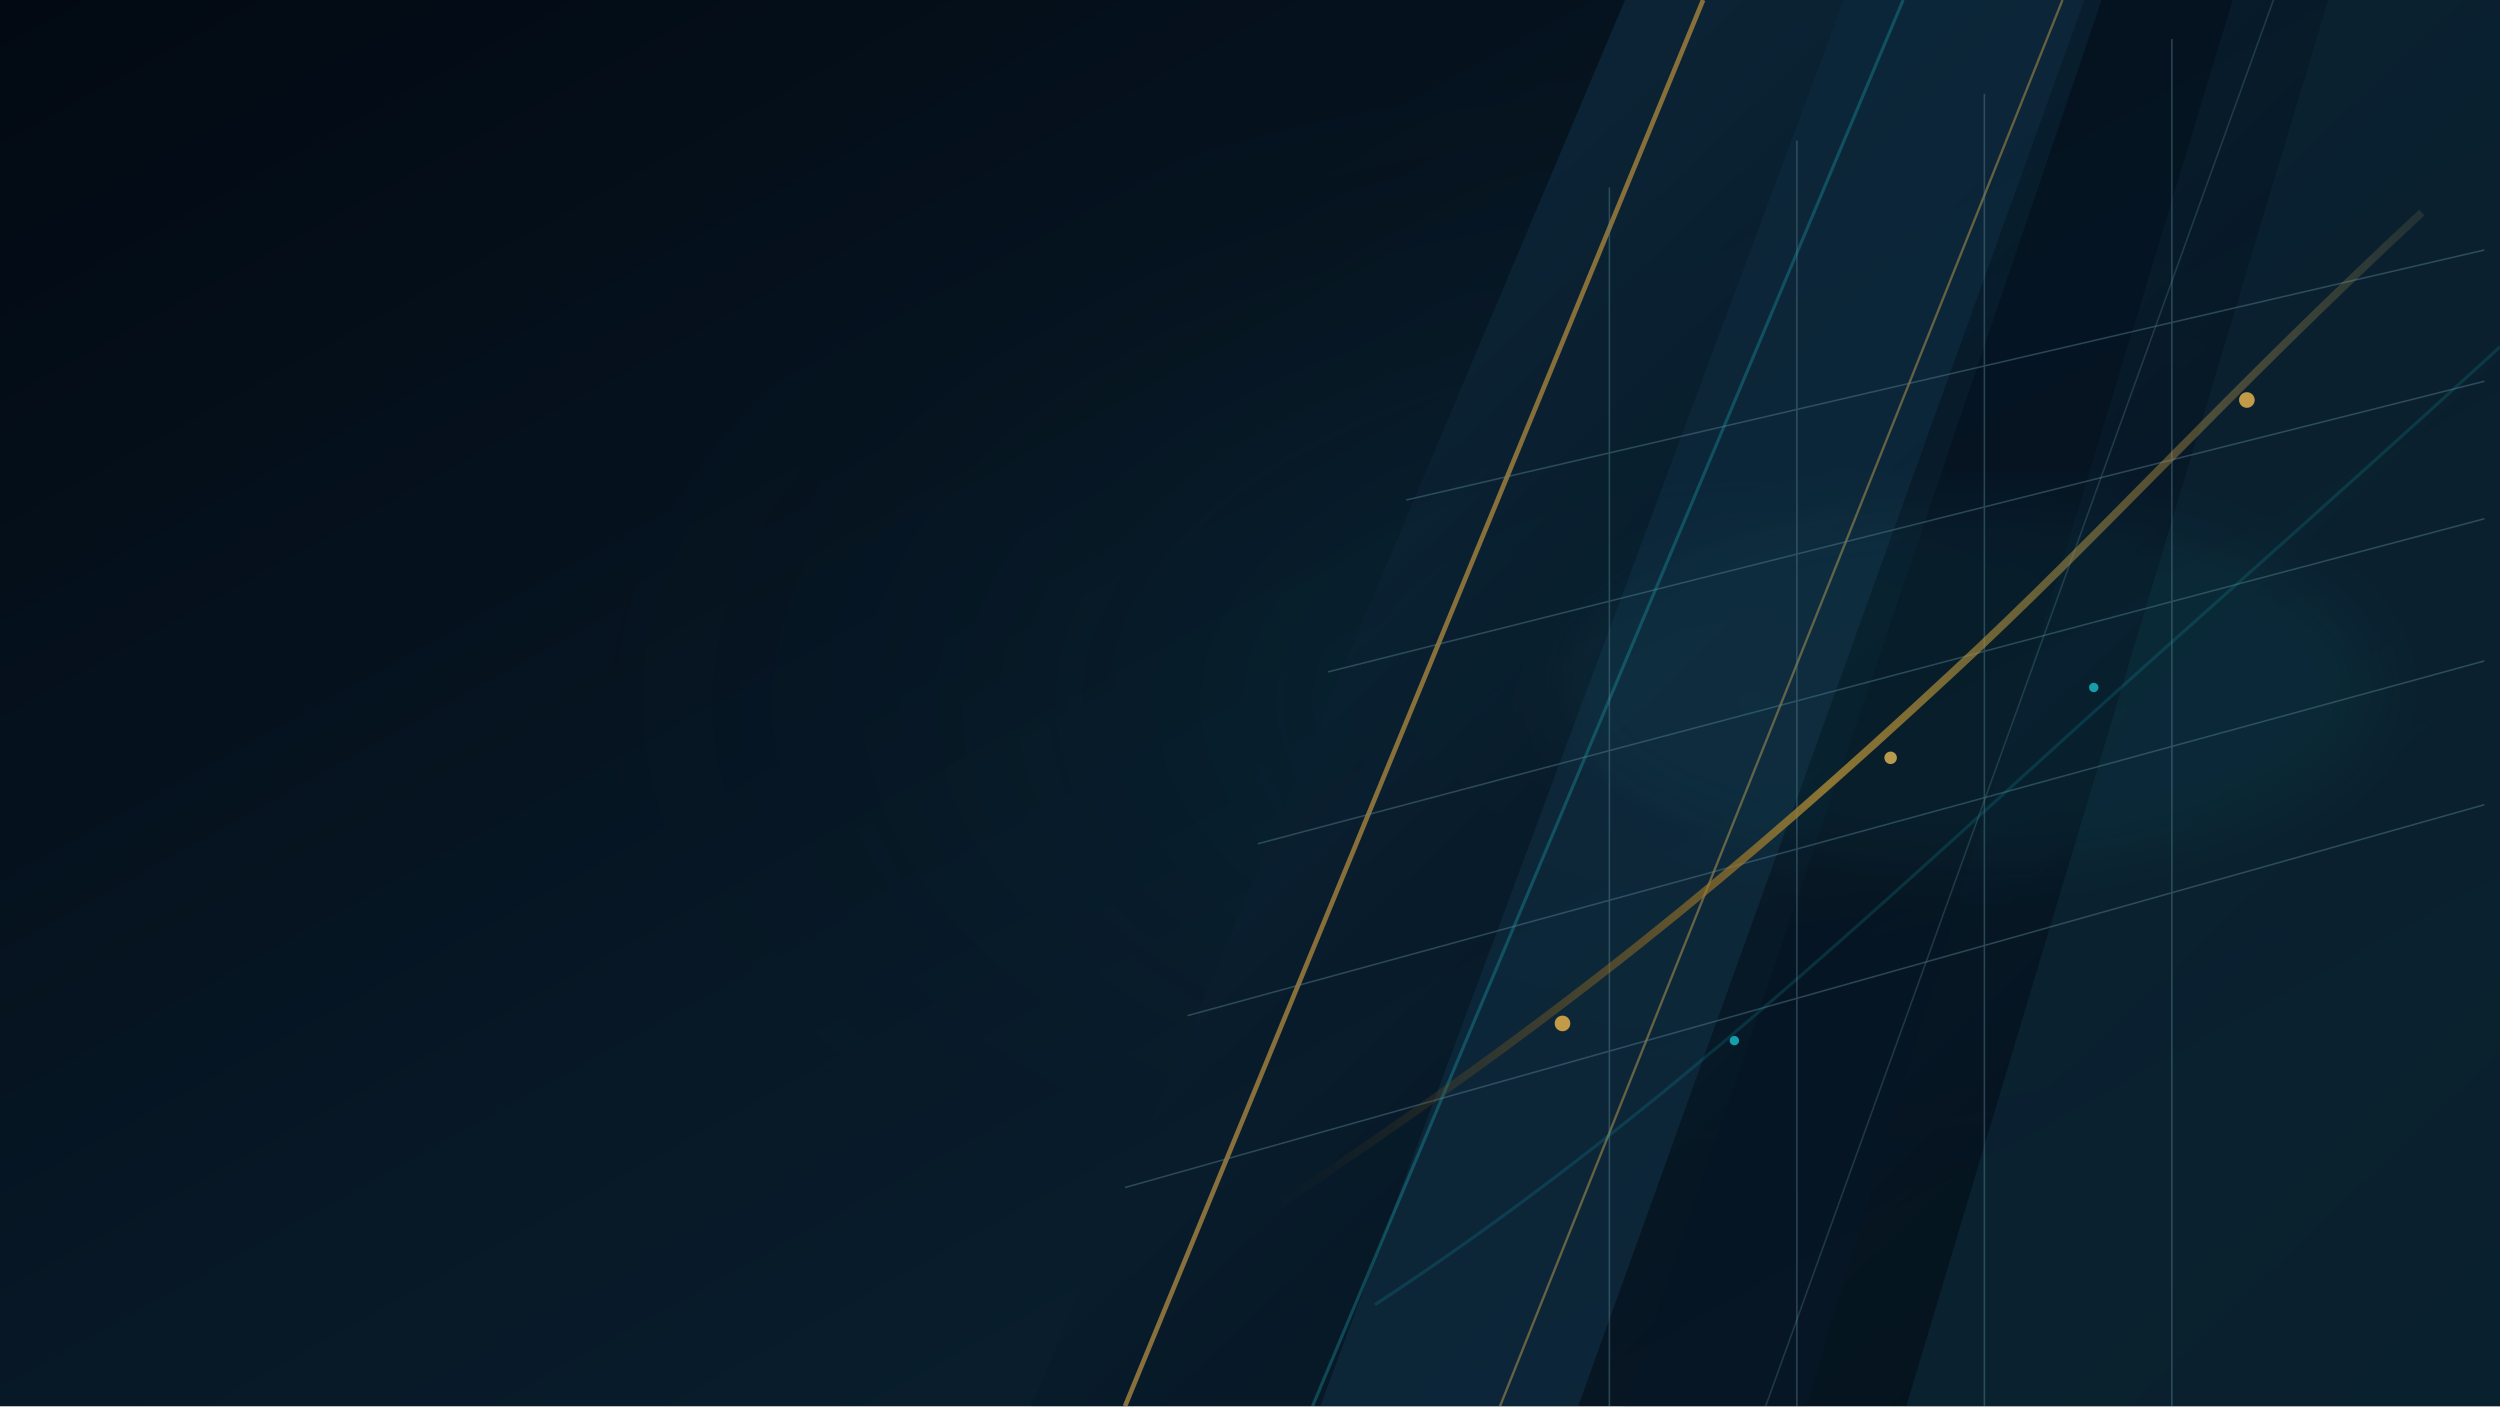
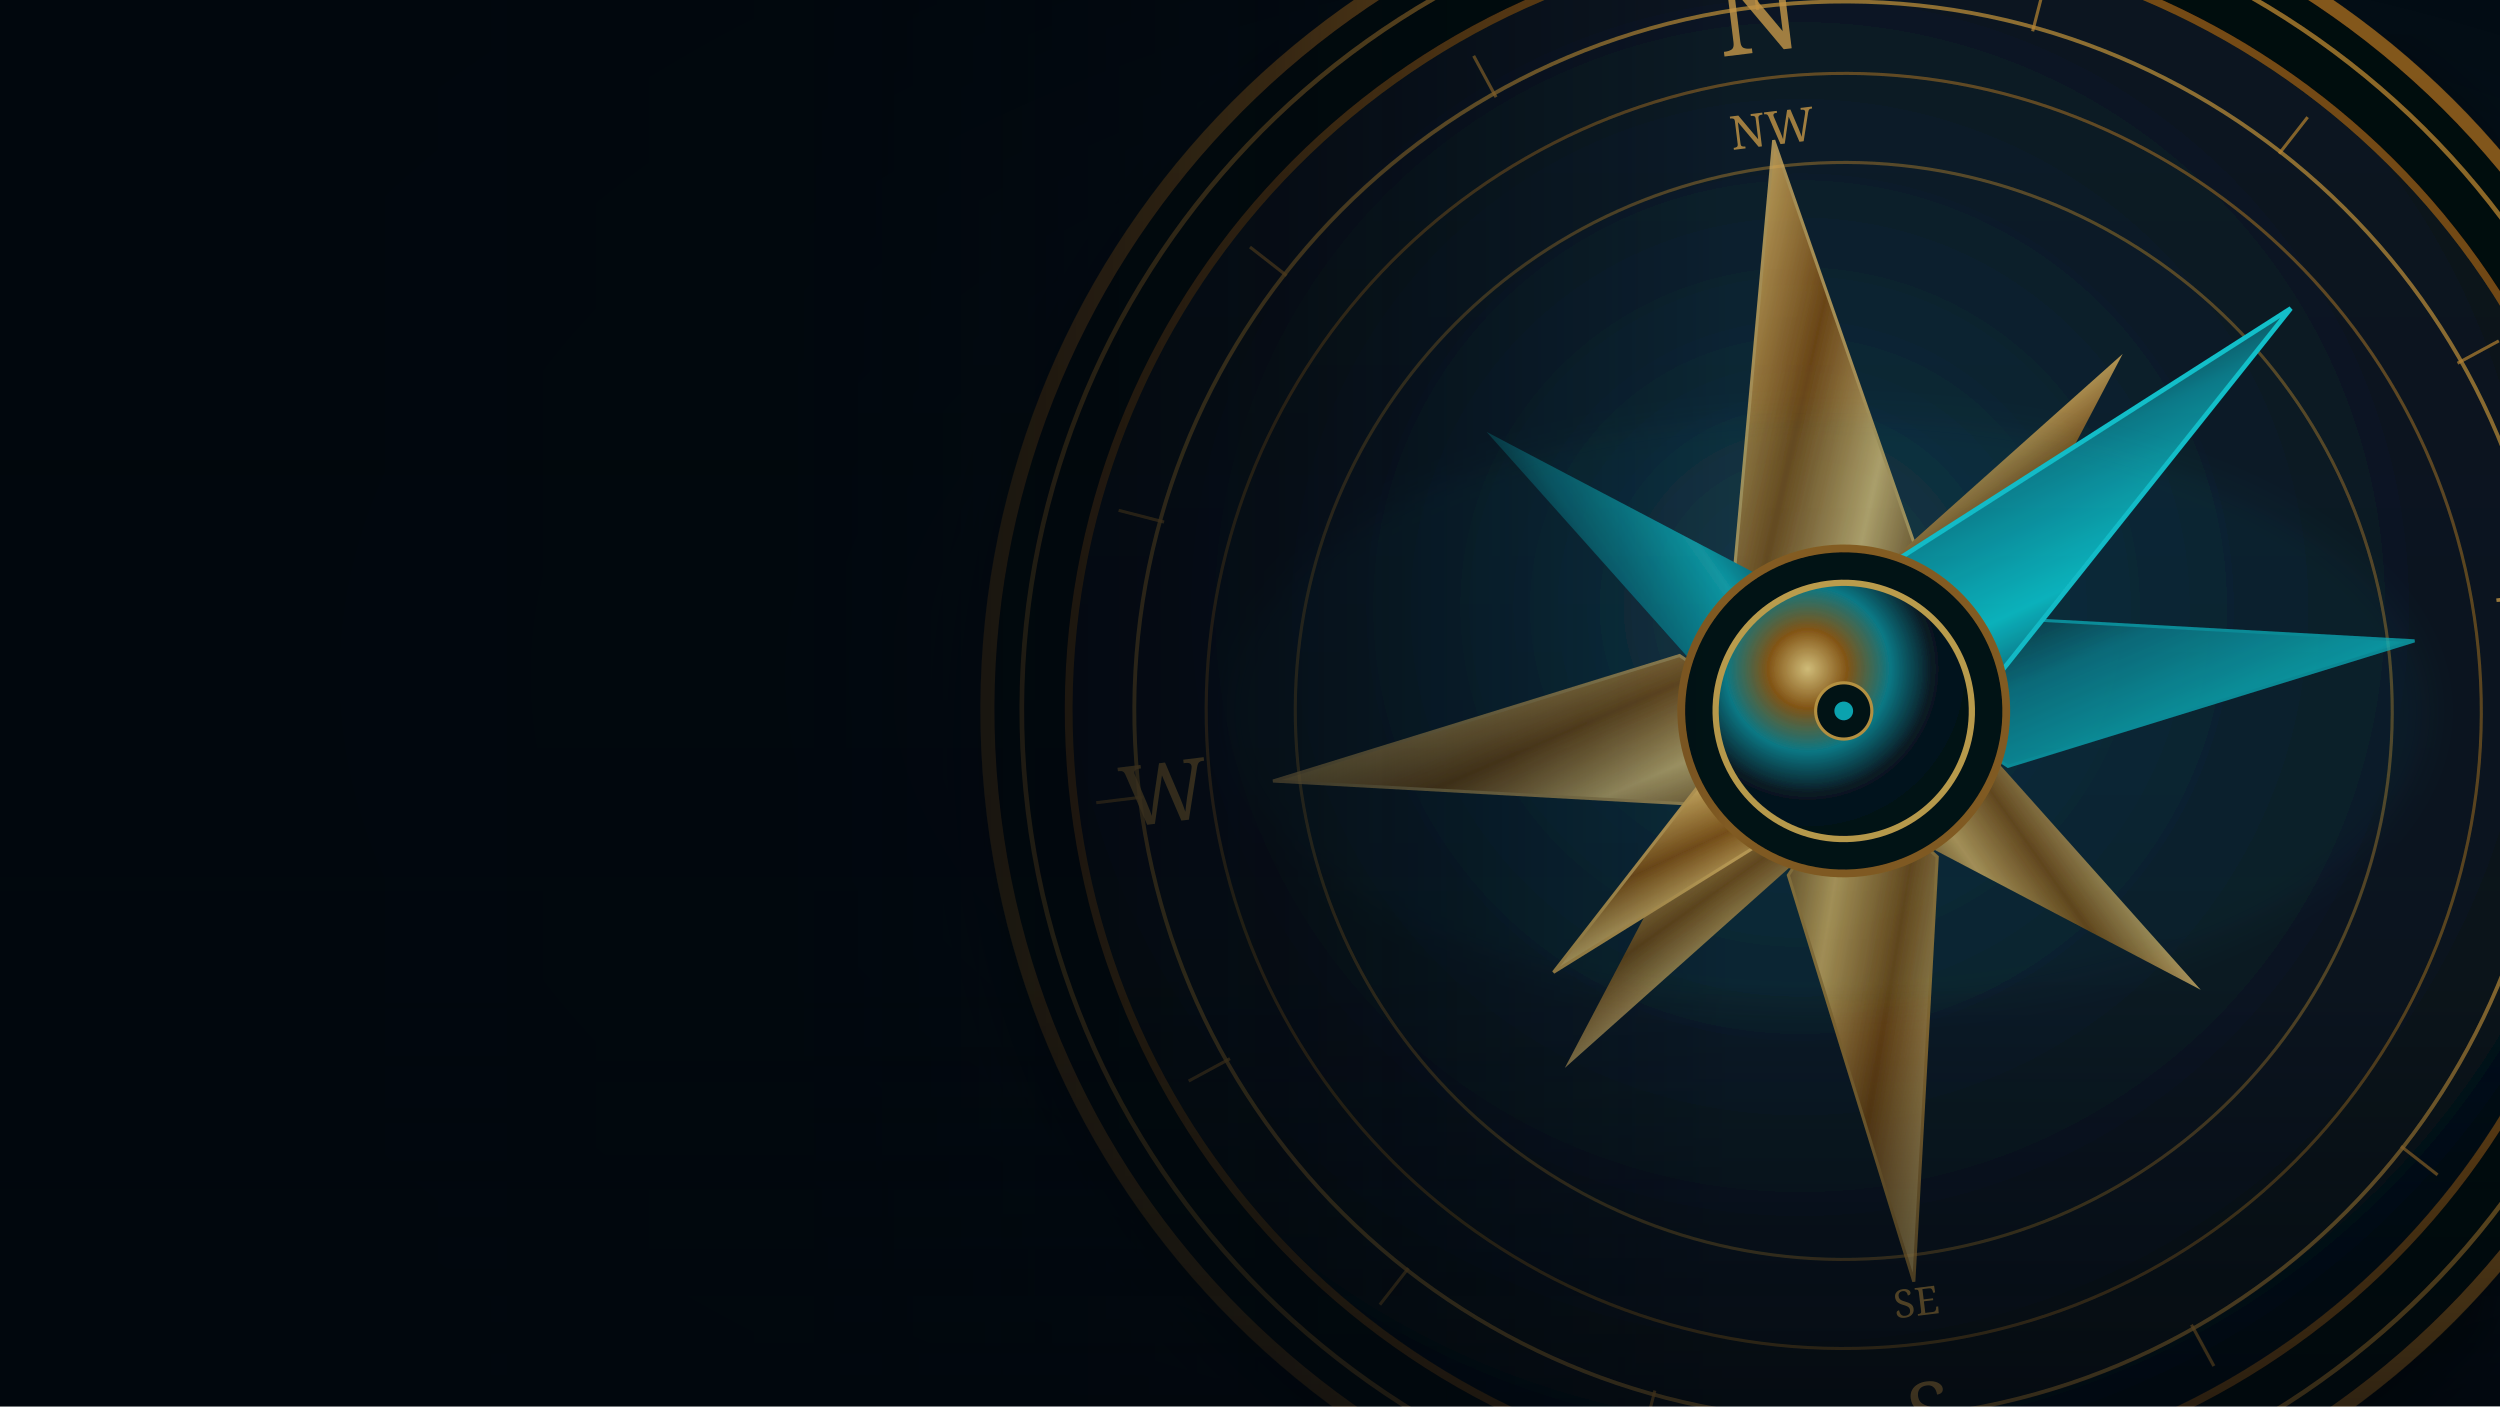
<svg xmlns="http://www.w3.org/2000/svg" viewBox="0 0 1600 900" preserveAspectRatio="xMidYMid slice">
  <defs>
-     <linearGradient id="bg" x1="0" y1="0" x2="1" y2="1">
-       <stop offset="0" stop-color="#020912" />
-       <stop offset="0.48" stop-color="#071725" />
-       <stop offset="1" stop-color="#0b2637" />
-     </linearGradient>
-     <linearGradient id="glass" x1="0" y1="0" x2="1" y2="1">
-       <stop offset="0" stop-color="#12354b" stop-opacity=".92" />
-       <stop offset=".46" stop-color="#071b2b" stop-opacity=".98" />
-       <stop offset="1" stop-color="#02070c" />
-     </linearGradient>
-     <linearGradient id="gold" x1="0" y1="0" x2="1" y2="0">
-       <stop offset="0" stop-color="#6f450d" stop-opacity="0" />
-       <stop offset=".48" stop-color="#e4a52d" />
-       <stop offset="1" stop-color="#f4cb63" stop-opacity=".15" />
+     <radialGradient id="bg" cx="74%" cy="48%" r="74%">
+       <stop offset="0" stop-color="#0a2637" />
+       <stop offset=".42" stop-color="#04121e" />
+       <stop offset="1" stop-color="#01070d" />
+     </radialGradient>
+     <radialGradient id="face" cx="48%" cy="43%" r="66%">
+       <stop offset="0" stop-color="#16384a" />
+       <stop offset=".46" stop-color="#0a1d2a" />
+       <stop offset=".78" stop-color="#07131d" />
+       <stop offset="1" stop-color="#02080d" />
+     </radialGradient>
+     <linearGradient id="gold" x1="0" y1="0" x2="1" y2="1">
+       <stop offset="0" stop-color="#6b3d08" />
+       <stop offset=".25" stop-color="#f2c367" />
+       <stop offset=".5" stop-color="#8e5511" />
+       <stop offset=".76" stop-color="#f5d17d" />
+       <stop offset="1" stop-color="#6d3d08" />
    </linearGradient>
    <linearGradient id="teal" x1="0" y1="0" x2="1" y2="1">
-       <stop offset="0" stop-color="#14b7c4" stop-opacity=".05" />
-       <stop offset="1" stop-color="#14b7c4" stop-opacity=".58" />
+       <stop offset="0" stop-color="#03141d" />
+       <stop offset=".35" stop-color="#0b8797" />
+       <stop offset=".72" stop-color="#11c9d3" />
+       <stop offset="1" stop-color="#064d61" />
    </linearGradient>
-     <radialGradient id="glow" cx="70%" cy="50%" r="50%">
-       <stop offset="0" stop-color="#e7a930" stop-opacity=".23" />
-       <stop offset=".32" stop-color="#0f7b88" stop-opacity=".10" />
-       <stop offset="1" stop-color="#020912" stop-opacity="0" />
+     <radialGradient id="hub" cx="38%" cy="32%" r="70%">
+       <stop offset="0" stop-color="#f8d784" />
+       <stop offset=".22" stop-color="#9b5b0d" />
+       <stop offset=".46" stop-color="#0d8693" />
+       <stop offset=".7" stop-color="#07121b" />
+       <stop offset="1" stop-color="#02070b" />
    </radialGradient>
-     <filter id="soft">
-       <feGaussianBlur stdDeviation="18" />
+     <linearGradient id="leftShade" x1="0" y1="0" x2="1" y2="0">
+       <stop offset="0" stop-color="#01070d" stop-opacity="1" />
+       <stop offset=".32" stop-color="#01070d" stop-opacity=".94" />
+       <stop offset=".51" stop-color="#01070d" stop-opacity=".63" />
+       <stop offset=".69" stop-color="#01070d" stop-opacity=".08" />
+       <stop offset="1" stop-color="#01070d" stop-opacity=".08" />
+     </linearGradient>
+     <linearGradient id="bottomShade" x1="0" y1="0" x2="0" y2="1">
+       <stop offset="0" stop-color="#01070d" stop-opacity="0" />
+       <stop offset=".7" stop-color="#01070d" stop-opacity=".08" />
+       <stop offset="1" stop-color="#01070d" stop-opacity=".64" />
+     </linearGradient>
+     <filter id="shadow">
+       <feDropShadow dx="0" dy="22" stdDeviation="20" flood-color="#000" flood-opacity=".72" />
+     </filter>
+     <filter id="glow">
+       <feGaussianBlur stdDeviation="10" />
    </filter>
  </defs>
  <rect width="1600" height="900" fill="url(#bg)" />
-   <rect width="1600" height="900" fill="url(#glow)" />
-   <g opacity=".96">
-     <path d="M660 900 1040 0h560v900Z" fill="url(#glass)" />
-     <path d="M845 900 1180 0h154L1010 900Z" fill="#102d40" opacity=".83" />
-     <path d="M1040 900 1345 0h84L1156 900Z" fill="#05131f" opacity=".96" />
-     <path d="M1220 900 1490 0h110v900Z" fill="#0c2535" opacity=".78" />
-     <path d="M720 900 1090 0" stroke="#d7a444" stroke-width="3" opacity=".8" />
-     <path d="M840 900 1218 0" stroke="#1fc8d0" stroke-width="2" opacity=".35" />
-     <path d="M960 900 1320 0" stroke="#ecbd5b" stroke-width="1.5" opacity=".52" />
-     <path d="M1130 900 1455 0" stroke="#7fb5c0" stroke-width="1" opacity=".27" />
+   <g transform="translate(1180 455) rotate(-7)" filter="url(#shadow)">
+     <circle r="548" fill="#02070b" stroke="#8e5d1c" stroke-width="9" />
+     <circle r="526" fill="none" stroke="#d39a35" stroke-width="3" opacity=".72" />
+     <circle r="496" fill="url(#face)" stroke="#7e4f13" stroke-width="5" />
+     <circle r="454" fill="none" stroke="#d19a3d" stroke-width="2.5" opacity=".72" />
+     <circle r="408" fill="none" stroke="#ae7626" stroke-width="2" opacity=".58" />
+     <circle r="351" fill="none" stroke="#c98c2f" stroke-width="2" opacity=".46" />
+     <g stroke="#ca8f34" stroke-width="2" opacity=".7">
+       <path d="M0-482V-452M0 482V452M482 0H452M-482 0H-452" />
+       <path d="M341-341L320-320M341 341L320 320M-341 341L-320 320M-341-341L-320-320" />
+       <path d="M184-445L173-417M445-184L417-173M445 184L417 173M184 445L173 417M-184 445L-173 417M-445 184L-417 173M-445-184L-417-173M-184-445L-173-417" />
+     </g>
+     <g fill="#d3a04a" font-family="Georgia,serif" text-anchor="middle" opacity=".82">
+       <text x="0" y="-425" font-size="72">N</text>
+       <text x="0" y="470" font-size="52">S</text>
+       <text x="438" y="18" font-size="54">E</text>
+       <text x="-438" y="18" font-size="54">W</text>
+       <text x="0" y="-365" font-size="30">NW</text>
+       <text x="0" y="390" font-size="25">SE</text>
+     </g>
+     <g opacity=".8">
+       <path d="M0-368 58-100 0-44-58-100Z" fill="url(#gold)" stroke="#e0b967" stroke-width="2" />
+       <path d="M0 368 48 100 0 44-48 100Z" fill="url(#gold)" stroke="#bf8e3c" stroke-width="2" />
+       <path d="M368 0 100 48 44 0 100-48Z" fill="url(#teal)" stroke="#10b9c6" stroke-width="2" />
+       <path d="M-368 0-100 48-44 0-100-48Z" fill="url(#gold)" stroke="#d2aa5d" stroke-width="2" />
+       <g transform="rotate(45)">
+         <path d="M0-290 38-80 0-38-38-80Z" fill="url(#gold)" />
+         <path d="M0 290 38 80 0 38-38 80Z" fill="url(#gold)" />
+       </g>
+       <g transform="rotate(-45)">
+         <path d="M0-290 38-80 0-38-38-80Z" fill="url(#teal)" />
+         <path d="M0 290 38 80 0 38-38 80Z" fill="url(#gold)" />
+       </g>
+     </g>
+     <g transform="rotate(55)">
+       <path d="M0-385 56-48 0-14-56-48Z" fill="url(#teal)" stroke="#12d4df" stroke-width="3" />
+       <path d="M0 250 36 48 0 14-36 48Z" fill="url(#gold)" stroke="#dbad58" stroke-width="2" />
+     </g>
+     <circle r="104" fill="#02070b" stroke="#9b641a" stroke-width="5" />
+     <circle r="82" fill="url(#hub)" stroke="#ddb04f" stroke-width="4" />
+     <circle r="18" fill="#05090d" stroke="#d7a443" stroke-width="2" />
+     <circle r="6" fill="#10bac6" />
  </g>
-   <g opacity=".44" stroke="#6d9cab" stroke-width="1">
-     <path d="M720 760 1590 515" />
-     <path d="M760 650 1590 423" />
-     <path d="M805 540 1590 332" />
-     <path d="M850 430 1590 244" />
-     <path d="M900 320 1590 160" />
-     <path d="M1030 900 1030 120" />
-     <path d="M1150 900 1150 90" />
-     <path d="M1270 900 1270 60" />
-     <path d="M1390 900 1390 25" />
-   </g>
-   <path d="M820 770C1000 650 1110 560 1250 430c94-87 175-178 300-294" fill="none" stroke="url(#gold)" stroke-width="5" opacity=".8" />
-   <path d="M880 835C1040 730 1170 610 1300 492c92-84 172-153 300-270" fill="none" stroke="url(#teal)" stroke-width="2" opacity=".65" />
-   <g fill="#f1ba4f">
-     <circle cx="1000" cy="655" r="5" />
-     <circle cx="1210" cy="485" r="4" />
-     <circle cx="1438" cy="256" r="5" />
-   </g>
-   <g fill="#17c0ca">
-     <circle cx="1110" cy="666" r="3" />
-     <circle cx="1340" cy="440" r="3" />
-   </g>
-   <ellipse cx="1260" cy="440" rx="260" ry="115" fill="#0ba7b2" opacity=".07" filter="url(#soft)" />
-   <rect width="1600" height="900" fill="url(#bg)" opacity=".20" />
+   <ellipse cx="1170" cy="455" rx="385" ry="190" fill="#10c5d2" opacity=".05" filter="url(#glow)" />
+   <rect width="1600" height="900" fill="url(#leftShade)" />
+   <rect width="1600" height="900" fill="url(#bottomShade)" />
</svg>
